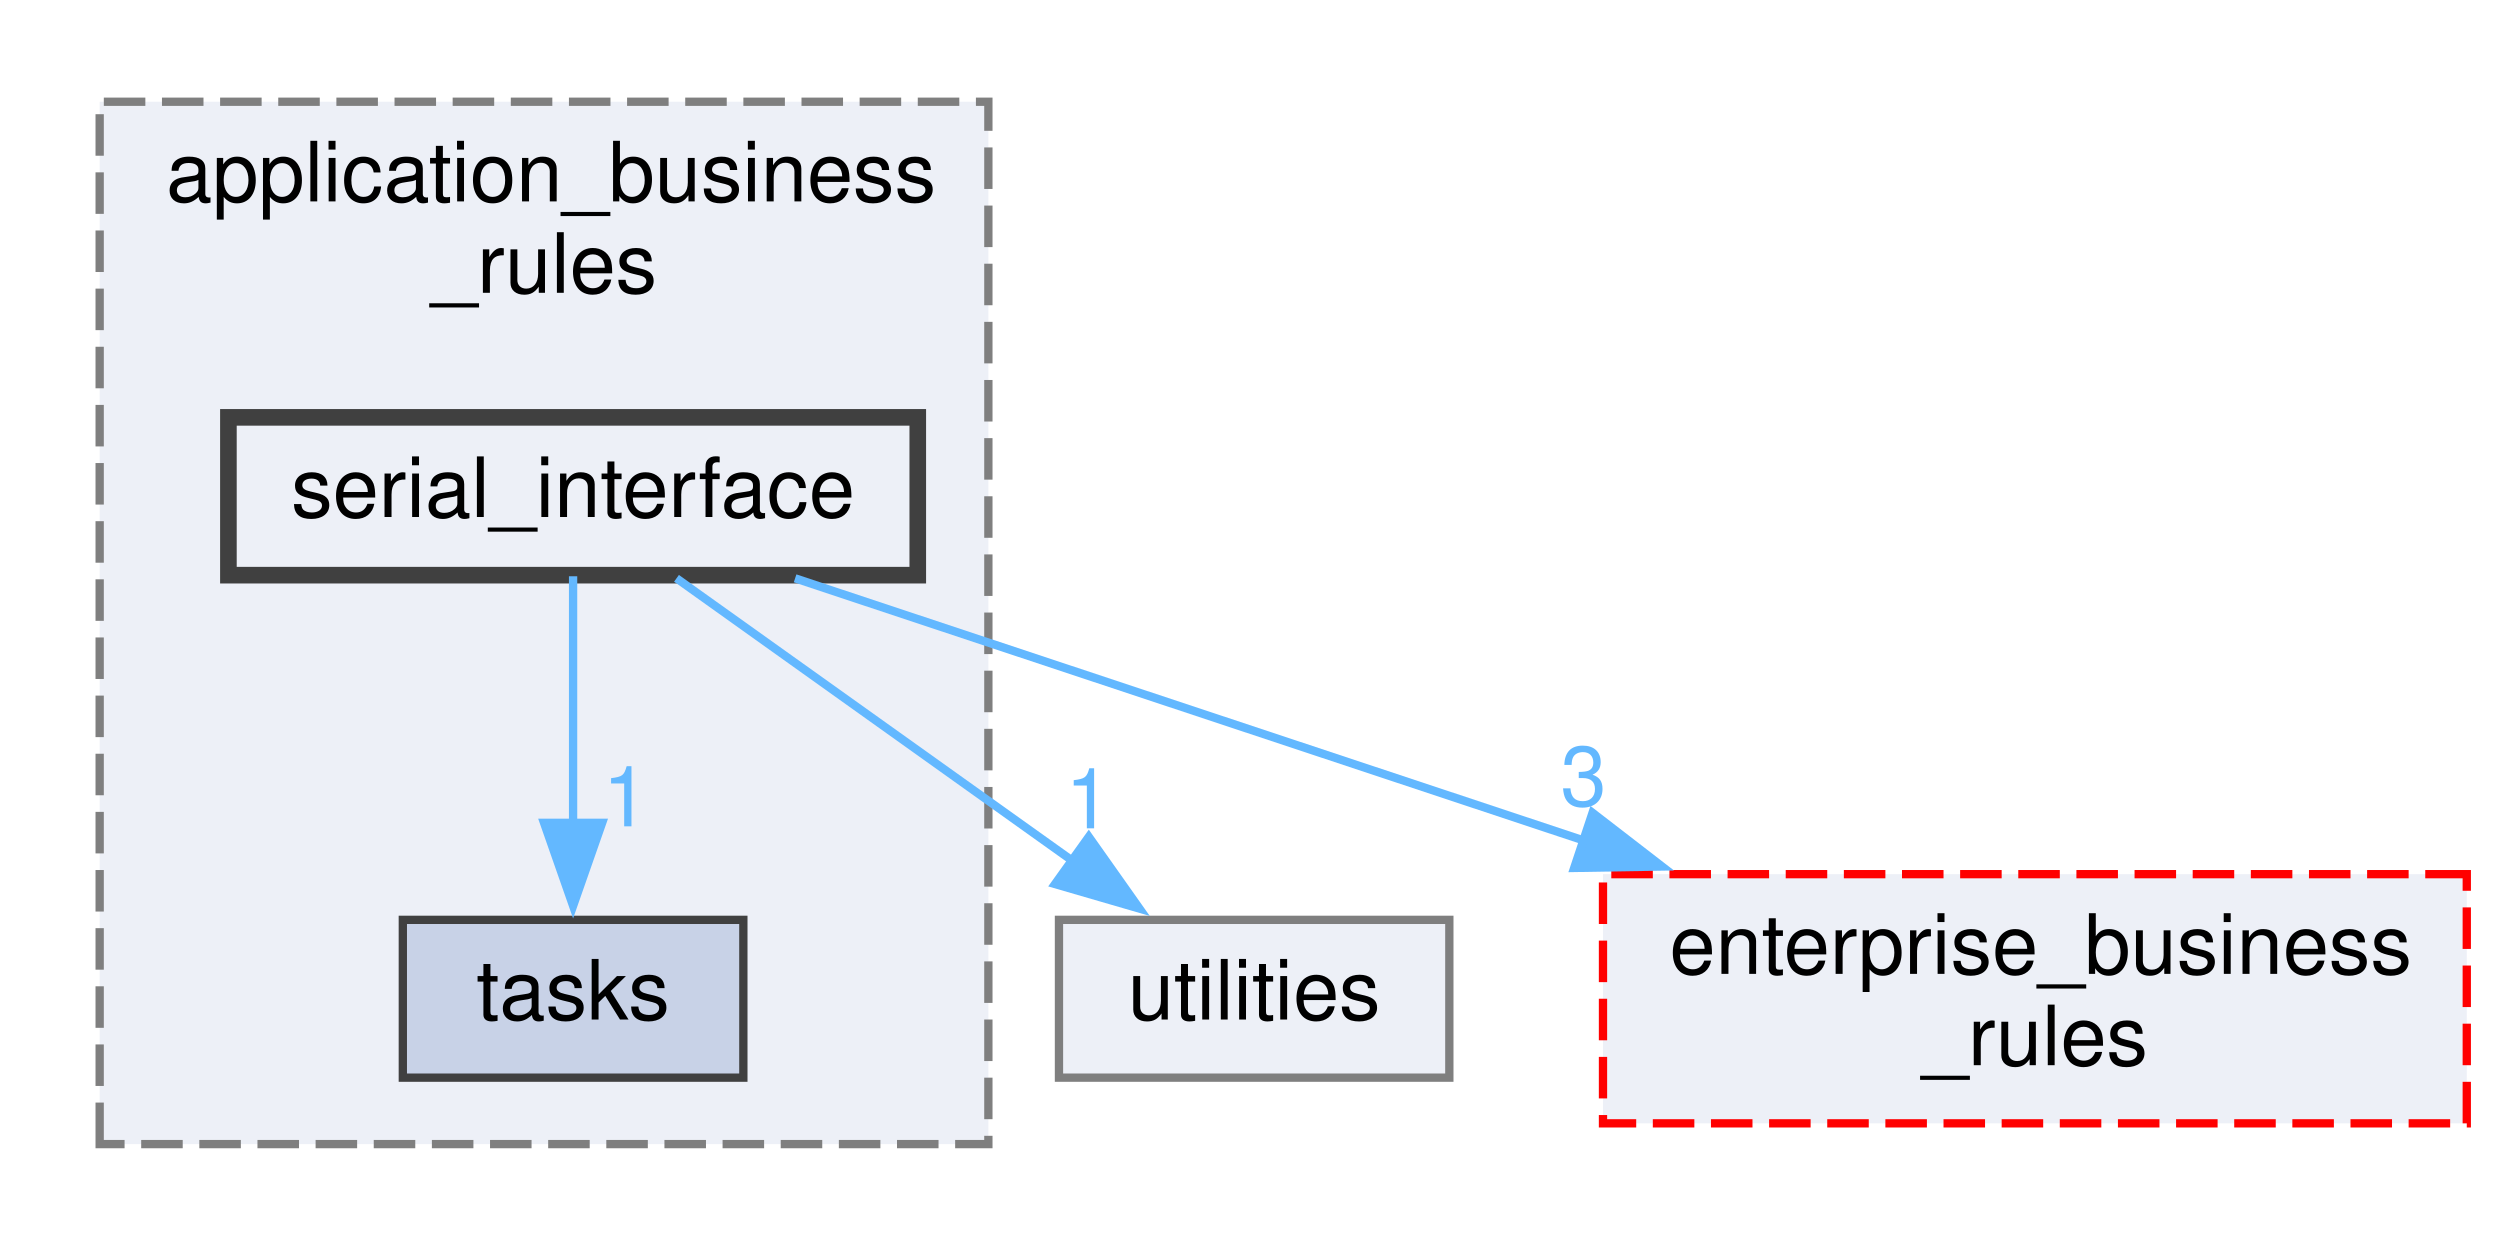
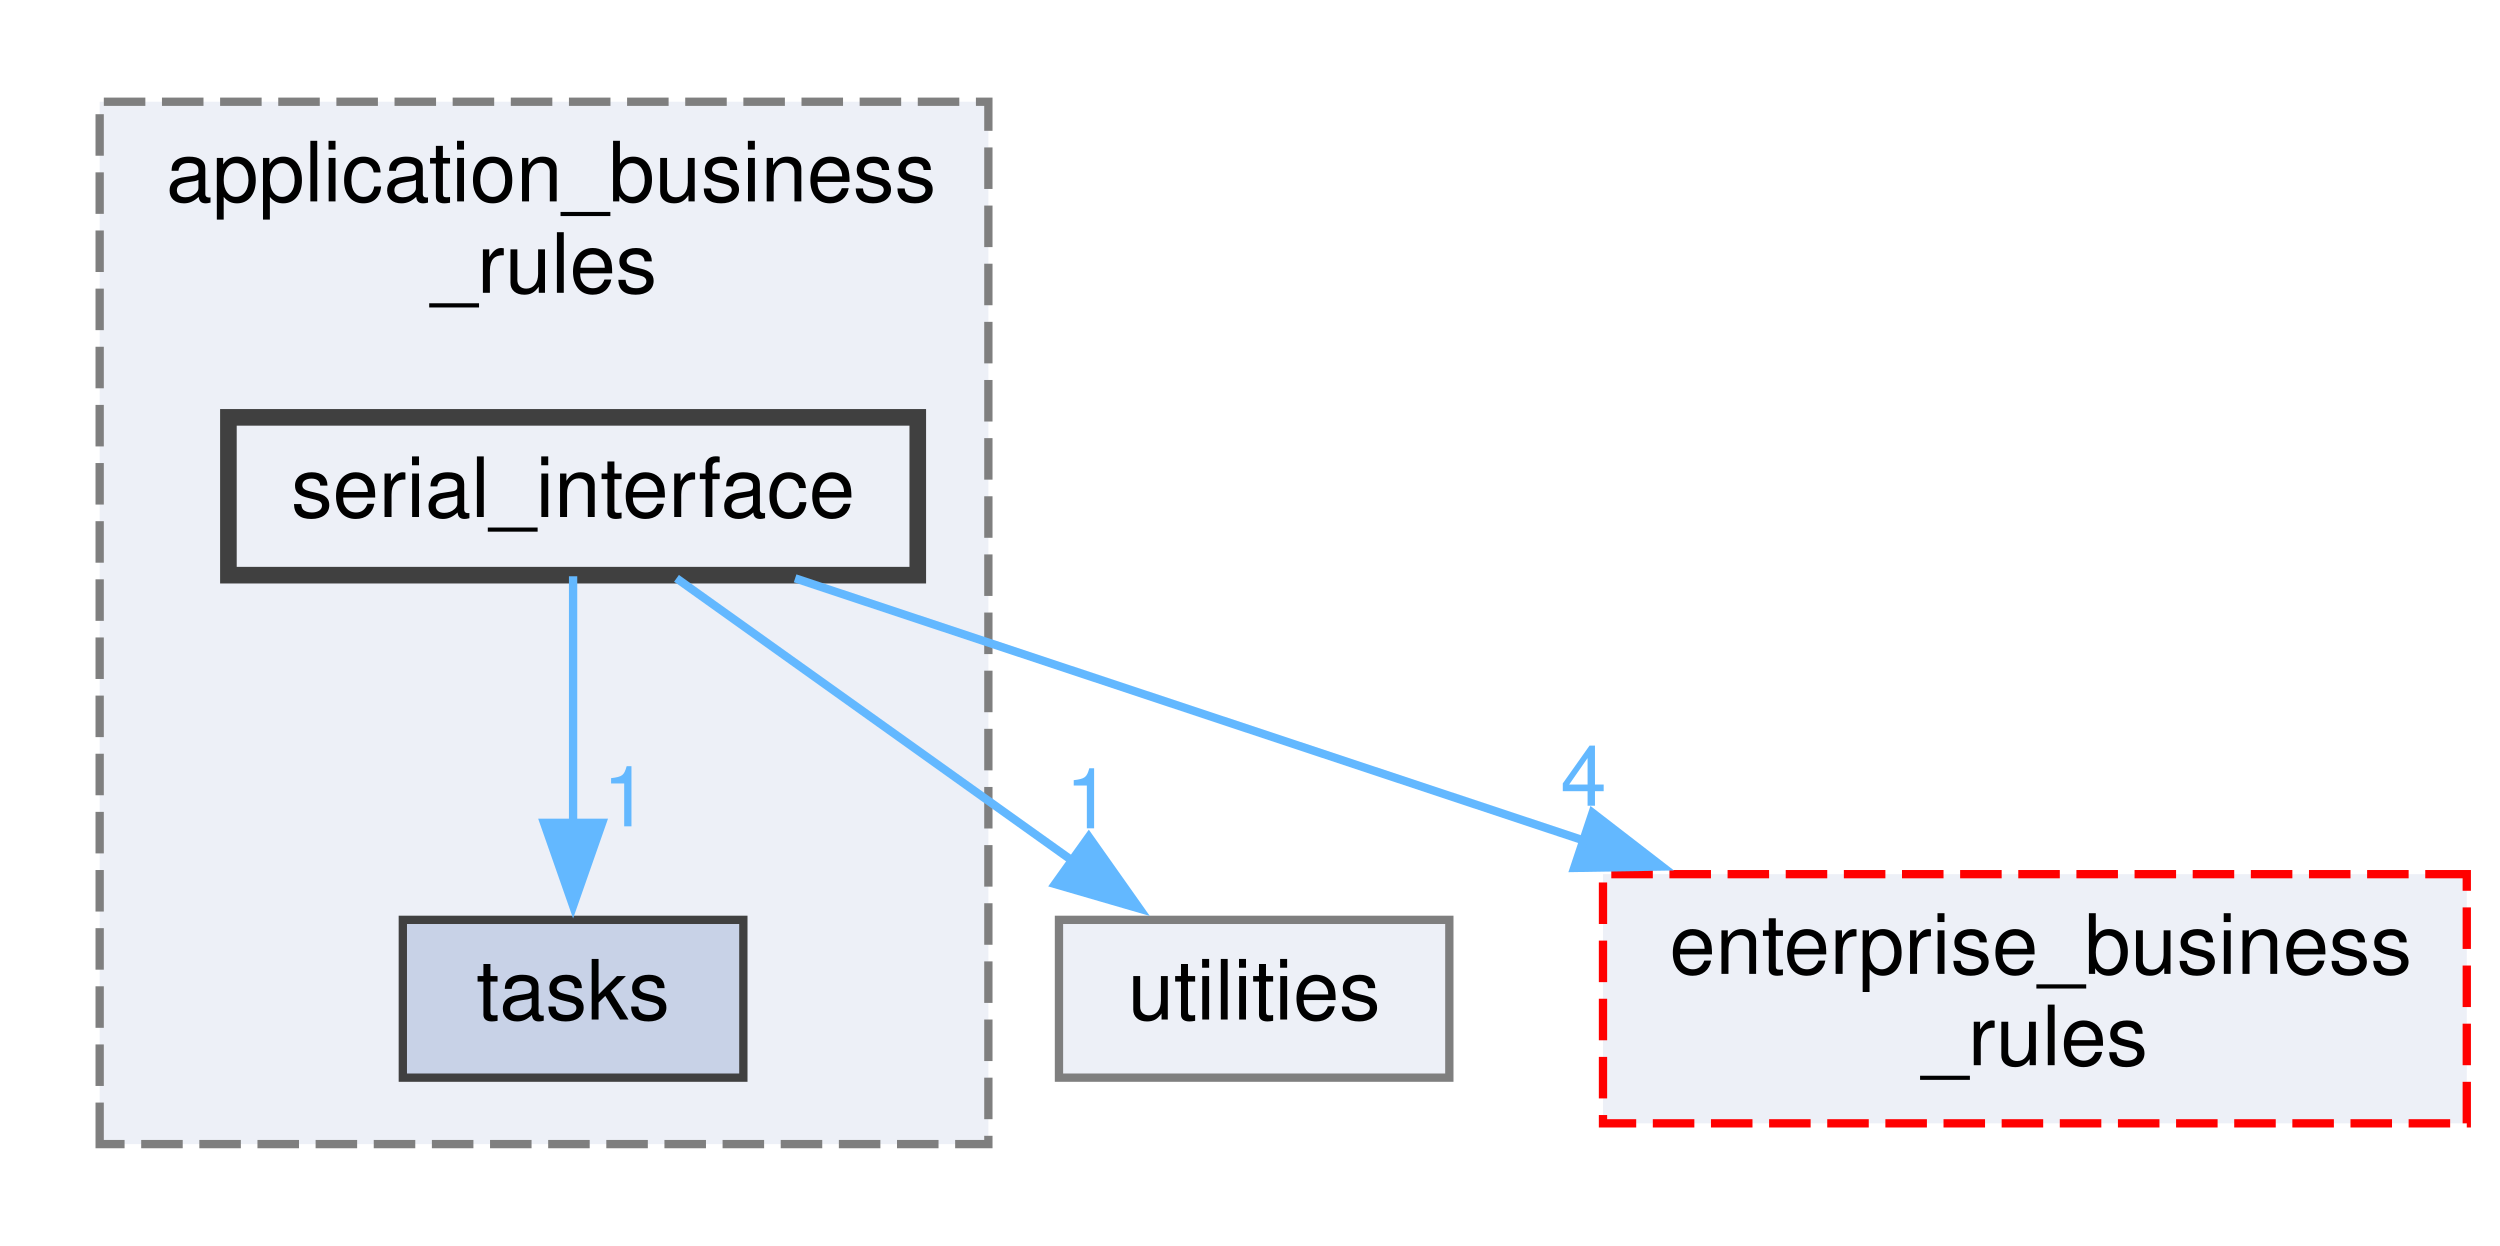
<svg xmlns="http://www.w3.org/2000/svg" xmlns:xlink="http://www.w3.org/1999/xlink" width="301pt" height="150pt" viewBox="0.00 0.00 301.00 149.50">
  <g id="graph0" class="graph" transform="scale(1 1) rotate(0) translate(4 145.5)">
    <g id="clust1" class="cluster">
      <g id="a_clust1">
        <a xlink:href="dir_6dbb42d2342d9d7292a192bc1d024acc.xhtml" target="_top" xlink:title="Package Application Business Rules.">
          <polygon fill="#edf0f7" stroke="#7f7f7f" stroke-dasharray="5,2" points="8,-8 8,-133.5 115,-133.5 115,-8 8,-8" />
          <text text-anchor="start" x="16" y="-121.5" font-family="Helvetica,sans-Serif" font-size="10.00">application_business</text>
          <text text-anchor="middle" x="61.5" y="-110.5" font-family="Helvetica,sans-Serif" font-size="10.00">_rules</text>
        </a>
      </g>
    </g>
    <g id="node1" class="node">
      <g id="a_node1">
        <a xlink:href="dir_dab382b21b73aae3d74d7668eeeacf78.xhtml" target="_top" xlink:title="tasks">
          <polygon fill="#c8d2e7" stroke="#404040" points="85.5,-35 44.5,-35 44.5,-16 85.5,-16 85.5,-35" />
          <text text-anchor="middle" x="65" y="-23" font-family="Helvetica,sans-Serif" font-size="10.00">tasks</text>
        </a>
      </g>
    </g>
    <g id="node2" class="node">
      <g id="a_node2">
        <a xlink:href="dir_17a6007a5c84c34f300c622be50c188b.xhtml" target="_top" xlink:title="serial_interface">
          <polygon fill="#edf0f7" stroke="#404040" stroke-width="2" points="106.5,-95.5 23.5,-95.5 23.5,-76.5 106.5,-76.5 106.5,-95.5" />
          <text text-anchor="middle" x="65" y="-83.5" font-family="Helvetica,sans-Serif" font-size="10.00">serial_interface</text>
        </a>
      </g>
    </g>
    <g id="edge3" class="edge">
      <path fill="none" stroke="#63b8ff" d="M65,-76.37C65,-68.5 65,-56.6 65,-46.39" />
      <polygon fill="#63b8ff" stroke="#63b8ff" points="68.5,-46.68 65,-36.68 61.5,-46.68 68.5,-46.68" />
      <g id="a_edge3-headlabel">
        <a xlink:href="dir_000012_000017.xhtml" target="_top" xlink:title="1">
          <text text-anchor="middle" x="71.34" y="-46.26" font-family="Helvetica,sans-Serif" font-size="10.00" fill="#63b8ff">1</text>
        </a>
      </g>
    </g>
    <g id="node3" class="node">
      <g id="a_node3">
        <a xlink:href="dir_3a2f33b0f26bc6229d595c2c354e6333.xhtml" target="_top" xlink:title="Package Utilities.">
          <polygon fill="#edf0f7" stroke="#7f7f7f" points="170.5,-35 123.5,-35 123.5,-16 170.5,-16 170.5,-35" />
          <text text-anchor="middle" x="147" y="-23" font-family="Helvetica,sans-Serif" font-size="10.00">utilities</text>
        </a>
      </g>
    </g>
    <g id="edge1" class="edge">
      <path fill="none" stroke="#63b8ff" d="M77.45,-76.12C90.1,-67.1 109.93,-52.95 125.19,-42.06" />
      <polygon fill="#63b8ff" stroke="#63b8ff" points="127.09,-45 133.2,-36.35 123.02,-39.31 127.09,-45" />
      <g id="a_edge1-headlabel">
        <a xlink:href="dir_000012_000024.xhtml" target="_top" xlink:title="1">
          <text text-anchor="middle" x="127.04" y="-46.02" font-family="Helvetica,sans-Serif" font-size="10.00" fill="#63b8ff">1</text>
        </a>
      </g>
    </g>
    <g id="node4" class="node">
      <g id="a_node4">
        <a xlink:href="dir_71046b38222792489c3876836d4fbdbc.xhtml" target="_top" xlink:title="Package Enterprise Business Rules.">
          <polygon fill="#edf0f7" stroke="red" stroke-dasharray="5,2" points="293,-40.5 189,-40.5 189,-10.5 293,-10.5 293,-40.5" />
          <text text-anchor="start" x="197" y="-28.5" font-family="Helvetica,sans-Serif" font-size="10.00">enterprise_business</text>
          <text text-anchor="middle" x="241" y="-17.5" font-family="Helvetica,sans-Serif" font-size="10.00">_rules</text>
        </a>
      </g>
    </g>
    <g id="edge2" class="edge">
      <path fill="none" stroke="#63b8ff" d="M91.73,-76.12C116.85,-67.77 155.19,-55.02 186.72,-44.54" />
      <polygon fill="#63b8ff" stroke="#63b8ff" points="187.74,-47.89 196.12,-41.42 185.53,-41.25 187.74,-47.89" />
      <g id="a_edge2-headlabel">
-         <a xlink:href="dir_000012_000006.xhtml" target="_top" xlink:title="3">
-           <text text-anchor="middle" x="186.66" y="-48.74" font-family="Helvetica,sans-Serif" font-size="10.00" fill="#63b8ff">3</text>
+         <a xlink:href="dir_000012_000006.xhtml" target="_top" xlink:title="4">
+           <text text-anchor="middle" x="186.66" y="-48.74" font-family="Helvetica,sans-Serif" font-size="10.00" fill="#63b8ff">4</text>
        </a>
      </g>
    </g>
  </g>
</svg>
